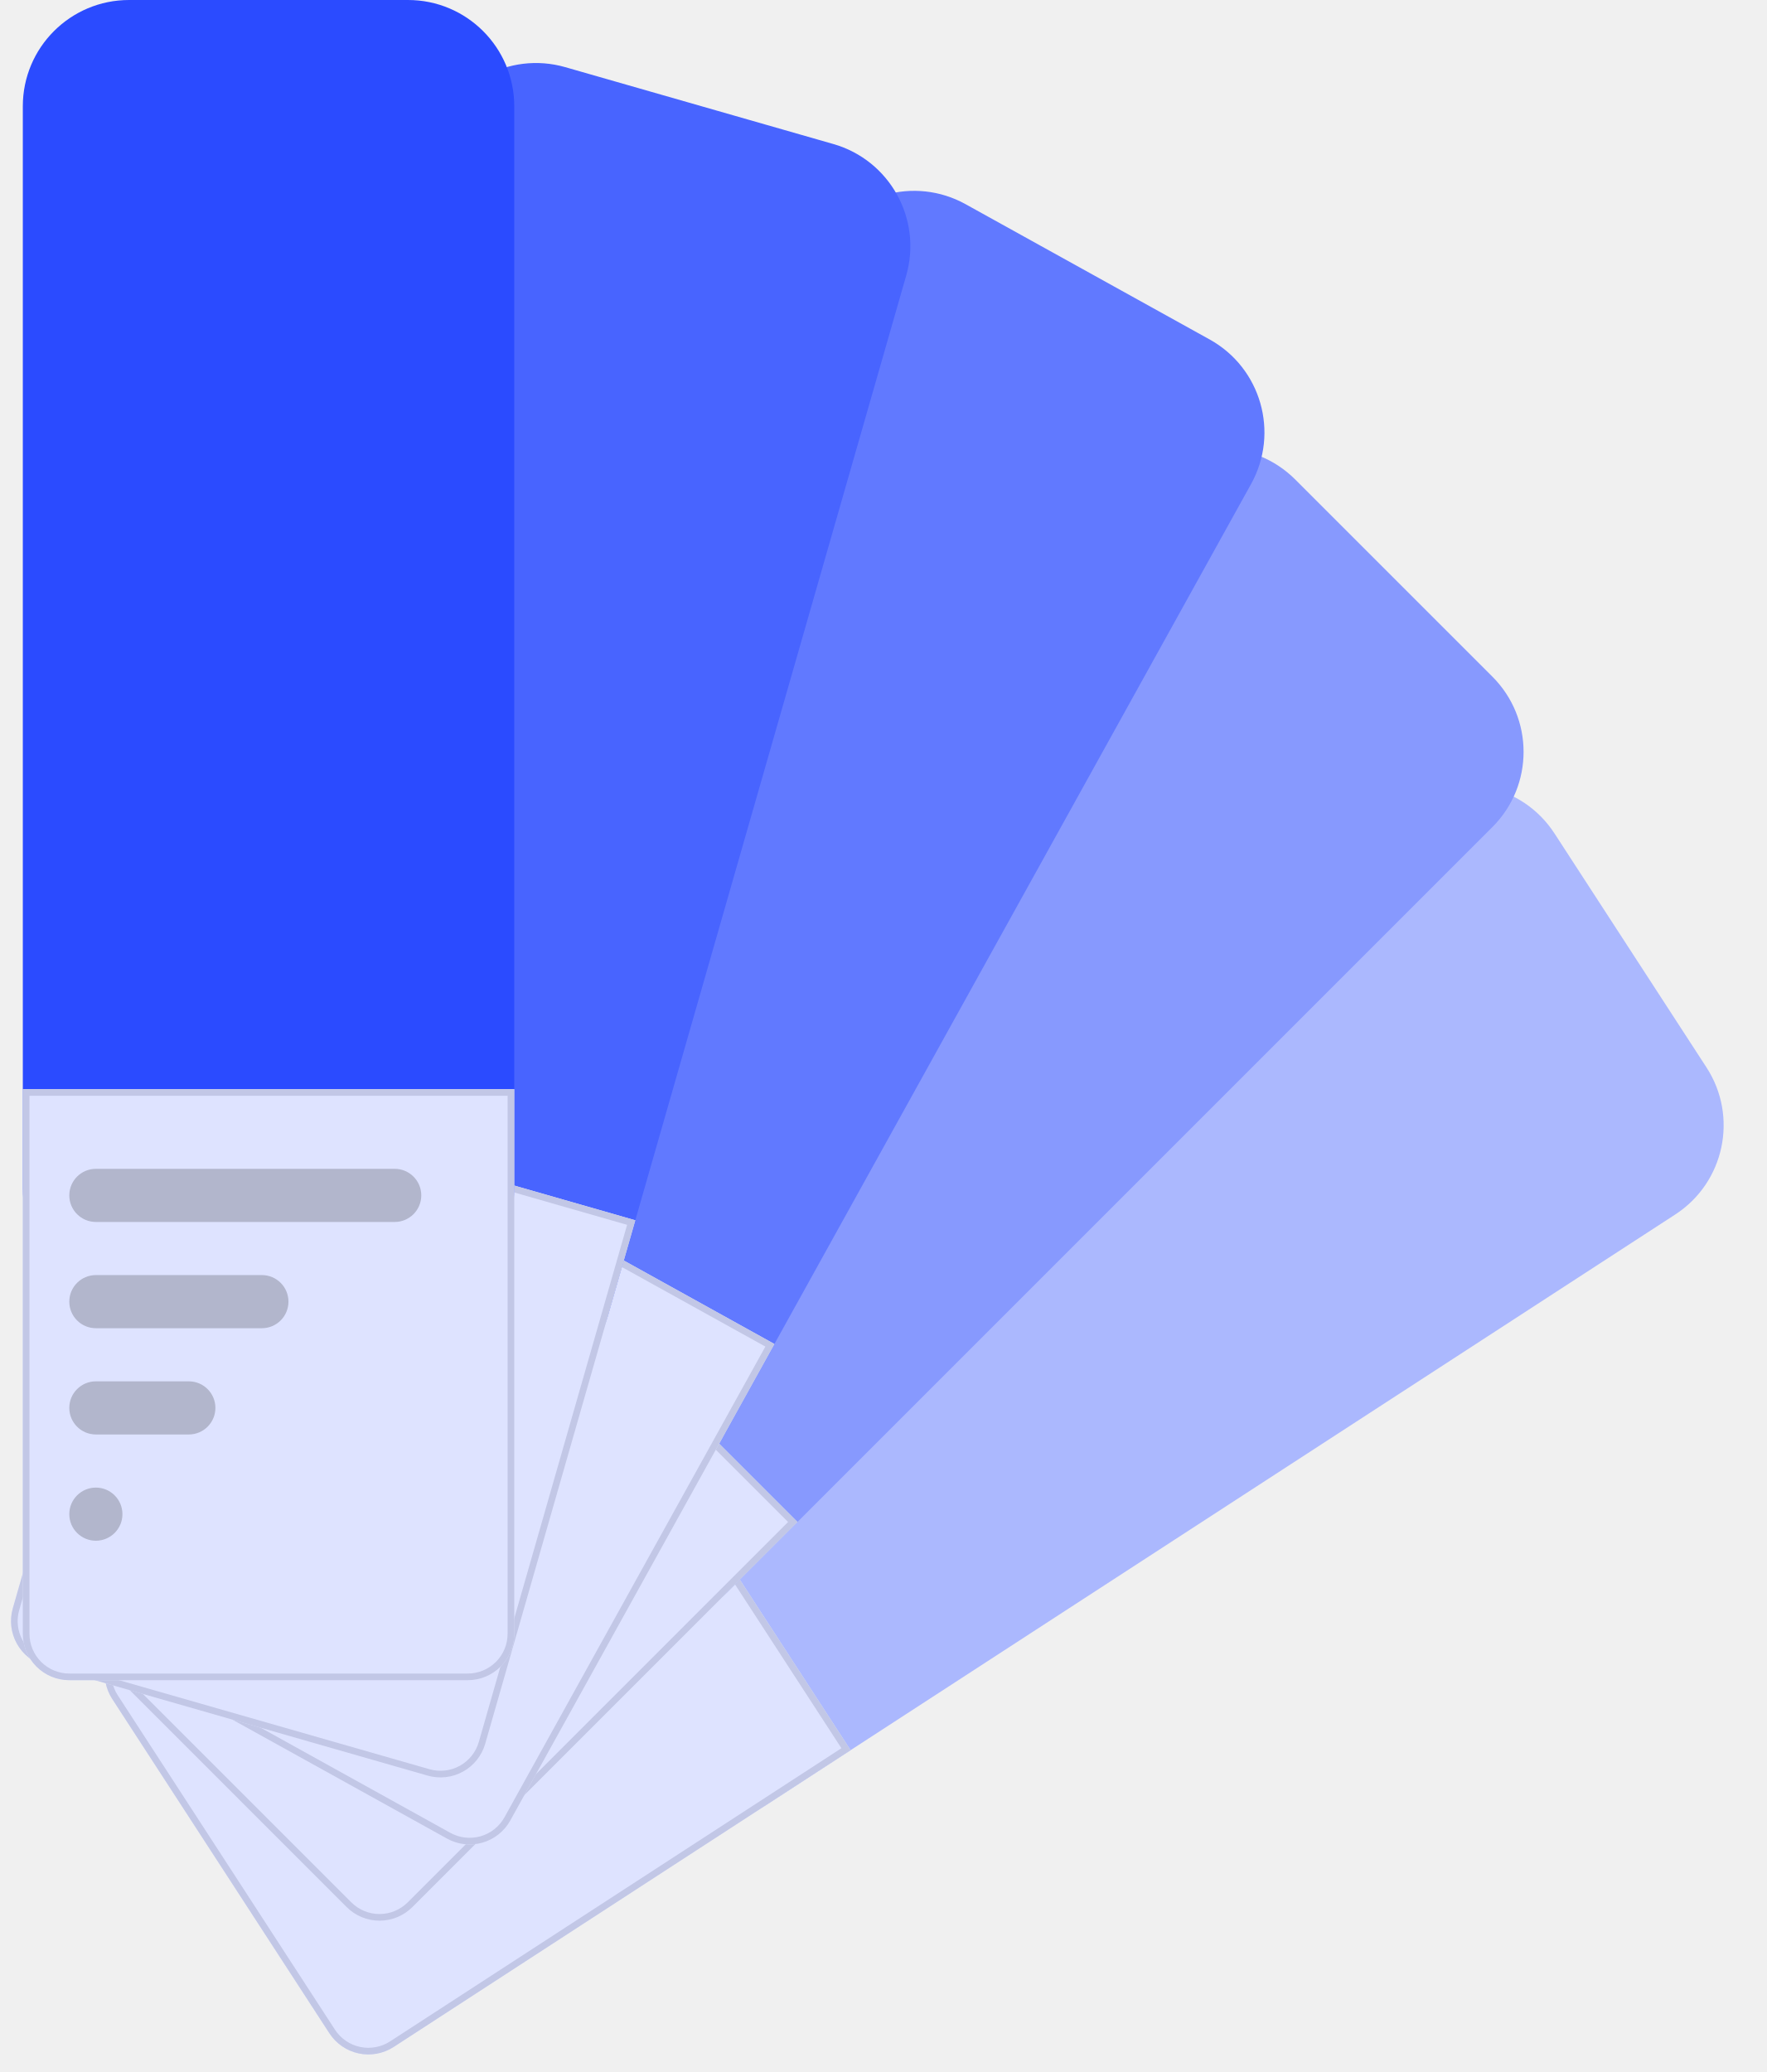
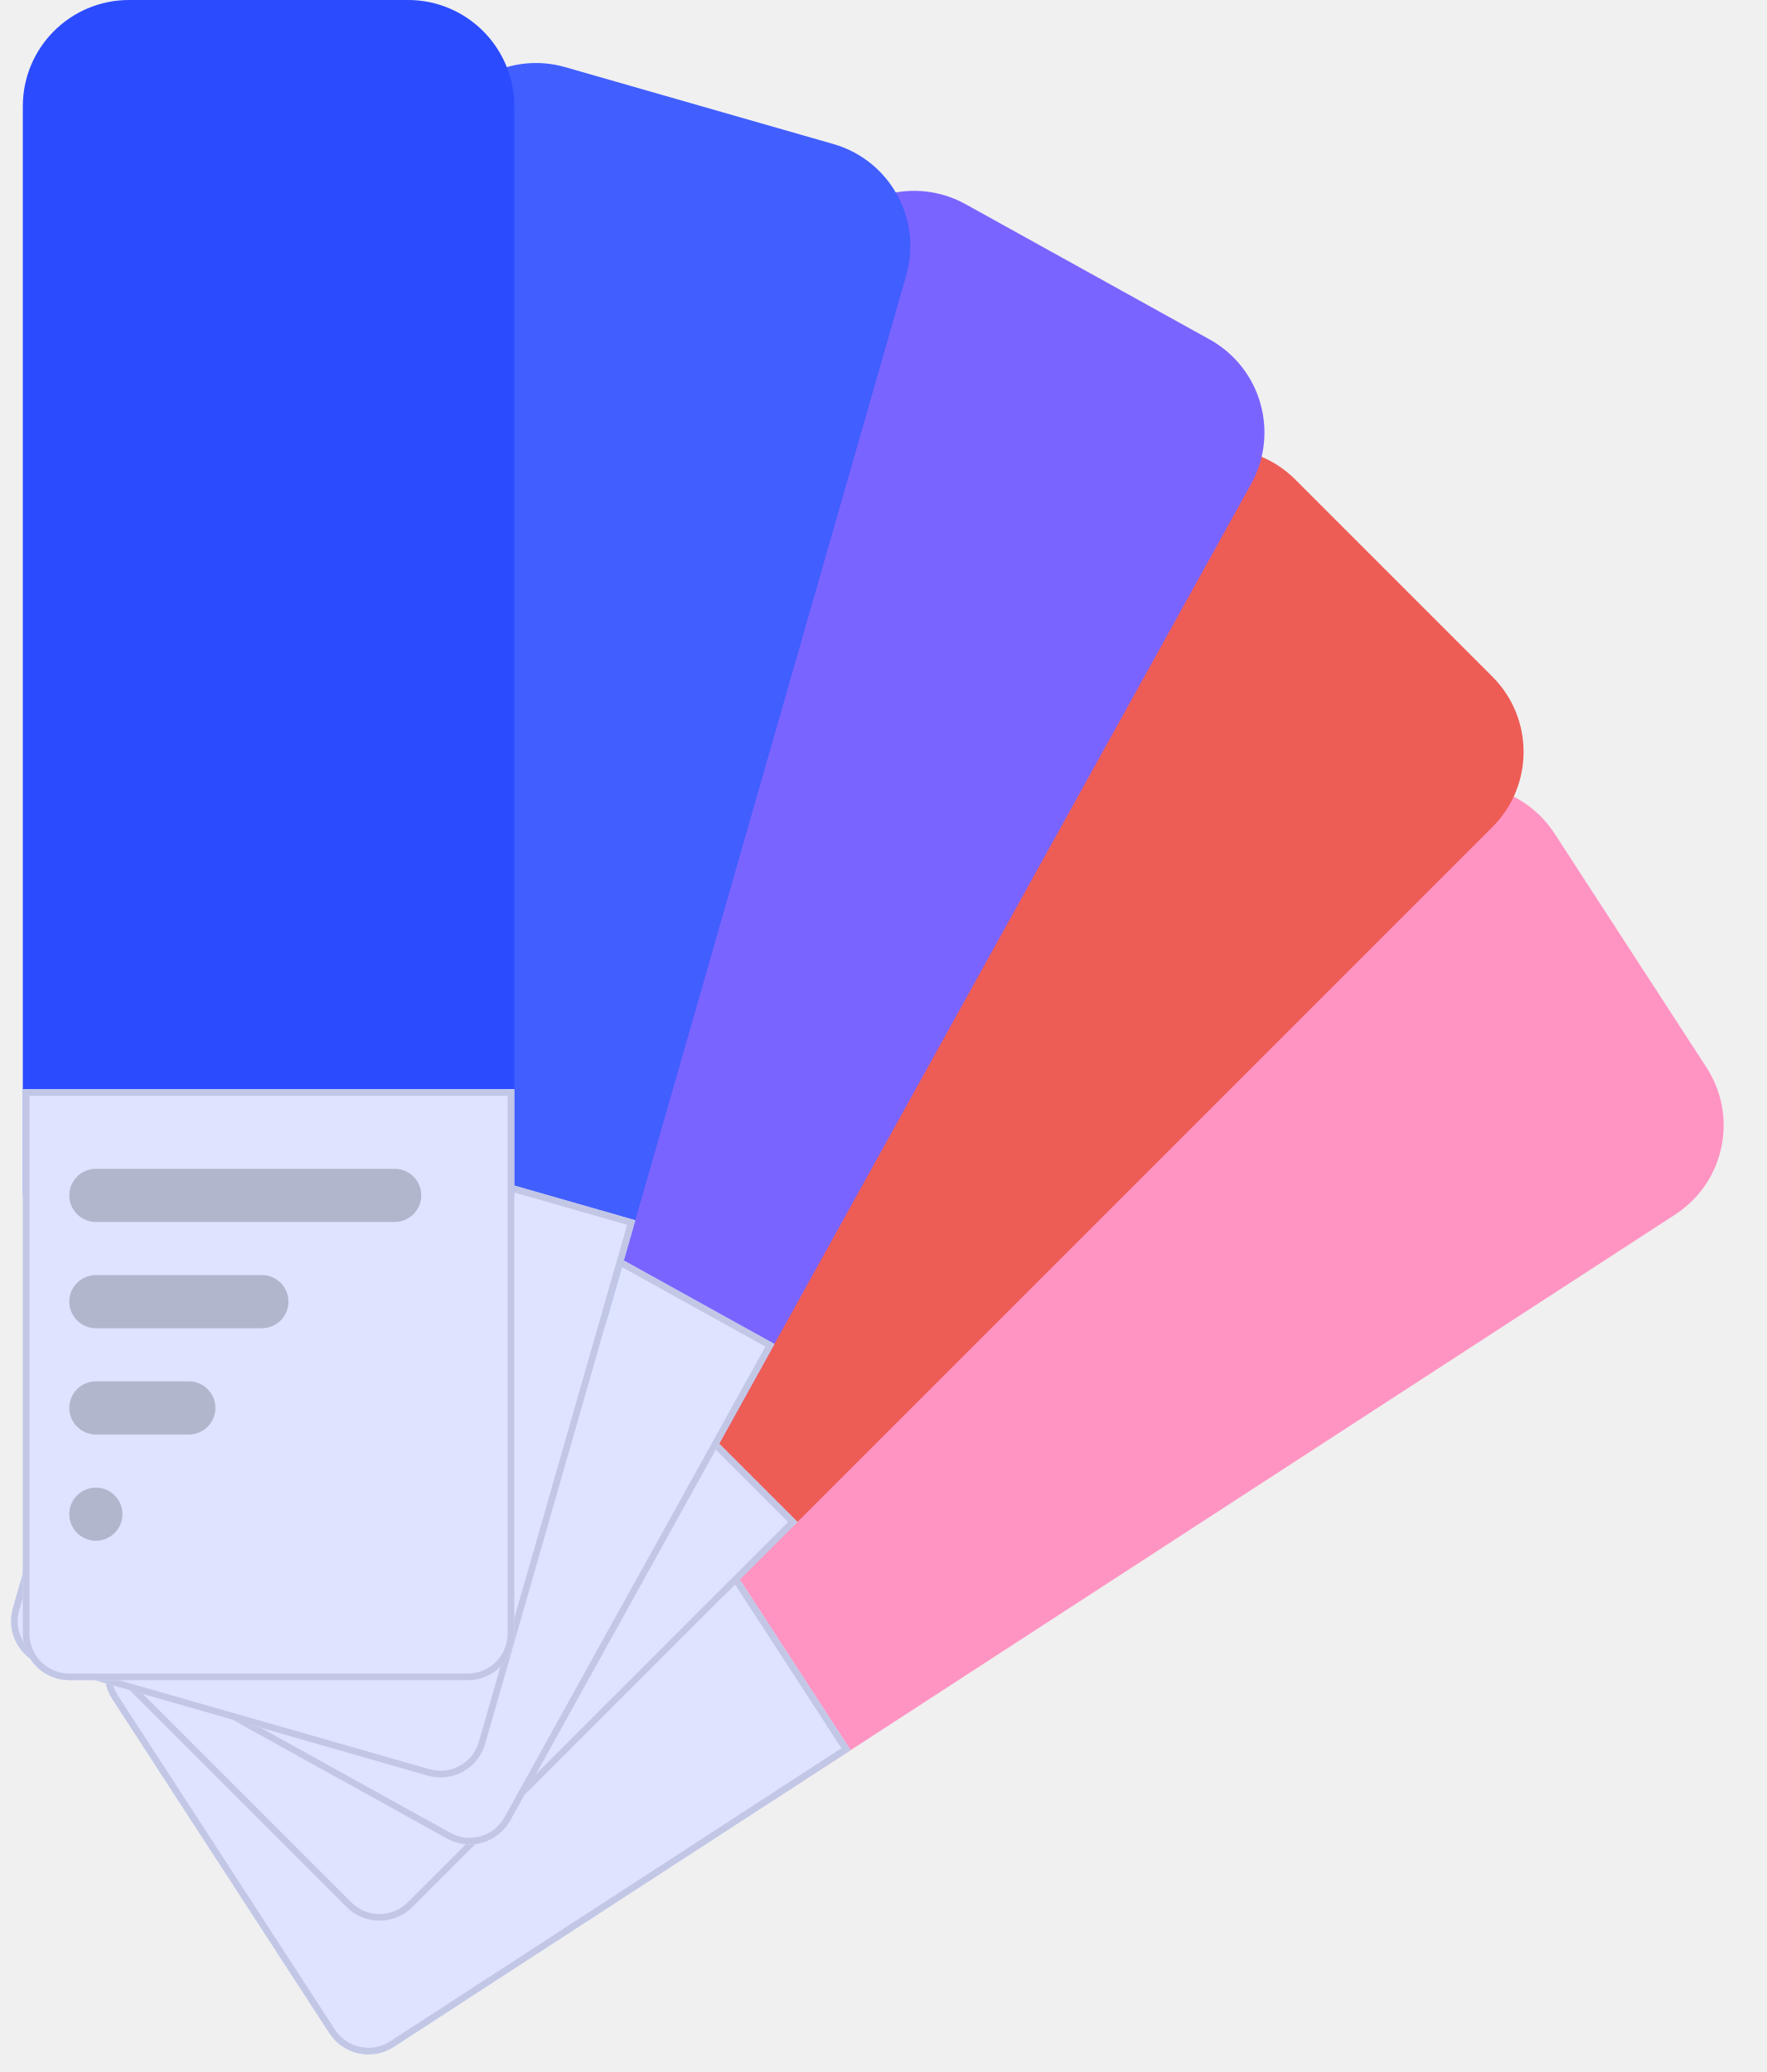
<svg xmlns="http://www.w3.org/2000/svg" width="266" height="312" viewBox="0 0 266 312" fill="none">
  <g clip-path="url(#clip0_17_3200)">
-     <path d="M256.962 160.733L234.072 125.495C229.256 118.081 219.341 115.975 211.928 120.791L75.171 209.626C67.757 214.442 65.651 224.356 70.467 231.77L93.357 267.008C98.172 274.422 108.087 276.528 115.501 271.712L252.258 182.877C259.671 178.061 261.777 168.147 256.962 160.733Z" fill="#ABB8FE" />
+     <path d="M256.962 160.733L234.072 125.495C229.256 118.081 219.341 115.975 211.928 120.791L75.171 209.626C67.757 214.442 65.651 224.356 70.467 231.77L93.357 267.008C98.172 274.422 108.087 276.528 115.501 271.712L252.258 182.877C259.671 178.061 261.777 168.147 256.962 160.733Z" fill="#FF94C2" />
    <path d="M87.754 201.452L128.084 263.538L59.286 308.228C57.728 309.239 55.833 309.591 54.016 309.205C52.199 308.819 50.61 307.727 49.598 306.17L16.898 255.83C15.886 254.272 15.534 252.376 15.921 250.559C16.306 248.743 17.398 247.153 18.956 246.142L87.754 201.452Z" fill="#DEE3FF" />
    <path d="M87.607 202.144L127.392 263.391L59.014 307.808C57.568 308.748 55.807 309.074 54.12 308.716C52.433 308.357 50.958 307.343 50.018 305.897L17.318 255.557C16.853 254.841 16.533 254.04 16.377 253.2C16.222 252.361 16.233 251.499 16.41 250.663C16.769 248.976 17.783 247.501 19.229 246.561L87.607 202.144Z" stroke="#C2C7E6" stroke-width="1" />
    <path d="M83.881 246.915L70.256 225.94C69.052 224.087 66.574 223.56 64.72 224.764C62.867 225.968 62.34 228.447 63.544 230.3L77.169 251.275C78.373 253.129 80.852 253.655 82.705 252.451C84.559 251.247 85.085 248.769 83.881 246.915Z" fill="black" fill-opacity="0.2" />
    <path d="M64.462 246.407L56.832 234.661C55.628 232.807 53.15 232.281 51.296 233.485C49.443 234.689 48.916 237.167 50.12 239.021L57.75 250.767C58.954 252.62 61.433 253.147 63.286 251.943C65.14 250.739 65.666 248.26 64.462 246.407Z" fill="black" fill-opacity="0.2" />
    <path d="M42.233 248.916C44.086 247.712 44.612 245.234 43.408 243.38C42.205 241.527 39.726 241 37.873 242.204C36.019 243.408 35.492 245.887 36.697 247.74C37.901 249.594 40.379 250.12 42.233 248.916Z" fill="black" fill-opacity="0.2" />
-     <path d="M224.733 101.9L195.034 72.202C188.786 65.954 178.655 65.954 172.407 72.202L57.149 187.46C50.9 193.709 50.9 203.839 57.149 210.088L86.847 239.786C93.096 246.035 103.226 246.035 109.474 239.786L224.733 124.528C230.981 118.279 230.981 108.149 224.733 101.9Z" fill="#8799FE" />
+     <path d="M224.733 101.9L195.034 72.202C188.786 65.954 178.655 65.954 172.407 72.202L57.149 187.46C50.9 193.709 50.9 203.839 57.149 210.088L86.847 239.786C93.096 246.035 103.226 246.035 109.474 239.786L224.733 124.528C230.981 118.279 230.981 108.149 224.733 101.9Z" fill="#EE5C56" />
    <path d="M67.754 176.854L120.08 229.18L62.097 287.163C60.784 288.476 59.004 289.213 57.147 289.213C55.291 289.213 53.51 288.476 52.198 287.163L9.771 244.737C8.458 243.424 7.721 241.644 7.721 239.787C7.721 237.93 8.458 236.15 9.771 234.837L67.754 176.854Z" fill="#DEE3FF" />
    <path d="M67.754 177.562L119.373 229.18L61.743 286.81C60.525 288.029 58.871 288.713 57.147 288.713C55.423 288.713 53.77 288.029 52.551 286.81L10.125 244.383C9.521 243.78 9.042 243.063 8.716 242.274C8.389 241.486 8.221 240.641 8.221 239.787C8.221 238.063 8.906 236.41 10.125 235.191L67.754 177.562Z" stroke="#C2C7E6" />
    <path d="M98.867 224.938L67.047 193.118C65.485 191.556 62.952 191.556 61.39 193.118C59.828 194.68 59.828 197.213 61.39 198.775L93.21 230.595C94.772 232.157 97.305 232.157 98.867 230.595C100.429 229.033 100.429 226.5 98.867 224.938Z" fill="black" fill-opacity="0.2" />
    <path d="M73.41 222.109L55.733 204.431C54.171 202.869 51.638 202.869 50.076 204.431C48.514 205.994 48.514 208.526 50.076 210.088L67.754 227.766C69.316 229.328 71.848 229.328 73.41 227.766C74.972 226.204 74.972 223.671 73.41 222.109Z" fill="black" fill-opacity="0.2" />
    <path d="M54.32 225.645L44.42 215.745C42.858 214.183 40.325 214.183 38.763 215.745C37.201 217.308 37.201 219.84 38.763 221.402L48.663 231.302C50.225 232.864 52.758 232.864 54.32 231.302C55.882 229.74 55.882 227.207 54.32 225.645Z" fill="black" fill-opacity="0.2" />
    <path d="M33.106 232.716C34.668 231.154 34.668 228.621 33.106 227.059C31.544 225.497 29.011 225.497 27.449 227.059C25.887 228.621 25.887 231.154 27.449 232.716C29.011 234.278 31.544 234.278 33.106 232.716Z" fill="black" fill-opacity="0.2" />
-     <path d="M182.15 51.117L145.4 30.747C137.668 26.462 127.926 29.255 123.64 36.987L44.585 179.612C40.3 187.344 43.093 197.087 50.825 201.372L87.575 221.742C95.307 226.028 105.05 223.234 109.335 215.502L188.39 72.877C192.676 65.145 189.882 55.403 182.15 51.117Z" fill="#6179FF" />
+     <path d="M182.15 51.117L145.4 30.747C137.668 26.462 127.926 29.255 123.64 36.987L44.585 179.612C40.3 187.344 43.093 197.087 50.825 201.372L87.575 221.742C95.307 226.028 105.05 223.234 109.335 215.502L188.39 72.877C192.676 65.145 189.882 55.403 182.15 51.117Z" fill="#7A64FF" />
    <path d="M51.859 166.488L116.609 202.378L76.839 274.128C75.939 275.753 74.43 276.953 72.645 277.465C70.859 277.977 68.944 277.759 67.319 276.858L14.819 247.758C13.195 246.858 11.995 245.349 11.483 243.564C10.971 241.778 11.189 239.863 12.089 238.238L51.859 166.488Z" fill="#DEE3FF" />
    <path d="M52.055 167.168L115.93 202.573L76.402 273.885C75.566 275.394 74.165 276.508 72.507 276.984C70.849 277.459 69.071 277.257 67.562 276.42L15.062 247.32C14.315 246.906 13.657 246.349 13.126 245.681C12.594 245.013 12.199 244.246 11.964 243.425C11.489 241.768 11.691 239.989 12.527 238.48L52.055 167.168Z" stroke="#C2C7E6" stroke-width="1" />
    <path d="M69.779 208.448L47.904 196.323C45.971 195.252 43.536 195.95 42.464 197.883C41.393 199.816 42.091 202.252 44.024 203.323L65.899 215.448C67.832 216.52 70.268 215.821 71.339 213.888C72.411 211.955 71.712 209.52 69.779 208.448Z" fill="black" fill-opacity="0.2" />
    <path d="M52.395 217.113L40.145 210.323C38.212 209.252 35.776 209.95 34.705 211.883C33.633 213.816 34.331 216.252 36.264 217.323L48.514 224.113C50.447 225.185 52.883 224.486 53.955 222.553C55.026 220.62 54.328 218.185 52.395 217.113Z" fill="black" fill-opacity="0.2" />
    <path d="M33.945 229.763C35.016 227.83 34.318 225.395 32.385 224.323C30.452 223.252 28.016 223.95 26.945 225.883C25.873 227.816 26.572 230.252 28.505 231.323C30.438 232.395 32.873 231.696 33.945 229.763Z" fill="black" fill-opacity="0.2" />
-     <path d="M125.49 21.689L85.117 10.112C76.622 7.677 67.762 12.588 65.326 21.082L20.397 177.768C17.962 186.262 22.873 195.123 31.367 197.558L71.74 209.135C80.234 211.571 89.095 206.659 91.531 198.165L136.459 41.48C138.895 32.985 133.984 24.125 125.49 21.689Z" fill="#4864FF" />
+     <path d="M125.49 21.689L85.117 10.112C76.622 7.677 67.762 12.588 65.326 21.082L20.397 177.768C17.962 186.262 22.873 195.123 31.367 197.558L71.74 209.135C80.234 211.571 89.095 206.659 91.531 198.165L136.459 41.48C138.895 32.985 133.984 24.125 125.49 21.689Z" fill="#415EFF" />
    <path d="M24.531 163.35L95.665 183.747L73.062 262.571C72.551 264.355 71.351 265.864 69.727 266.764C68.103 267.664 66.189 267.882 64.404 267.37L6.728 250.832C4.944 250.32 3.436 249.12 2.535 247.497C1.635 245.873 1.417 243.958 1.929 242.174L24.531 163.35Z" fill="#DEE3FF" />
    <path d="M24.875 163.969L95.047 184.09L72.583 262.433C72.108 264.09 70.993 265.491 69.486 266.326C67.978 267.162 66.2 267.365 64.543 266.89L6.867 250.351C6.047 250.116 5.28 249.722 4.612 249.19C3.944 248.659 3.388 248.001 2.974 247.254C2.138 245.747 1.935 243.969 2.411 242.312L24.875 163.969Z" stroke="#C2C7E6" />
    <path d="M51.42 200.188L27.388 193.297C25.265 192.688 23.049 193.916 22.44 196.04C21.831 198.163 23.059 200.379 25.183 200.987L49.215 207.878C51.338 208.487 53.553 207.259 54.162 205.136C54.771 203.012 53.543 200.797 51.42 200.188Z" fill="black" fill-opacity="0.2" />
    <path d="M36.435 212.537L22.978 208.678C20.854 208.069 18.639 209.297 18.03 211.42C17.421 213.544 18.649 215.759 20.773 216.368L34.23 220.227C36.354 220.836 38.569 219.608 39.178 217.484C39.787 215.361 38.559 213.146 36.435 212.537Z" fill="black" fill-opacity="0.2" />
    <path d="M21.31 229.005C21.919 226.882 20.691 224.667 18.568 224.058C16.444 223.449 14.229 224.677 13.62 226.8C13.011 228.924 14.239 231.139 16.363 231.748C18.486 232.357 20.701 231.129 21.31 229.005Z" fill="black" fill-opacity="0.2" />
    <path d="M61.435 0H19.436C10.599 0 3.436 7.163 3.436 16V179C3.436 187.837 10.599 195 19.436 195H61.435C70.272 195 77.436 187.837 77.436 179V16C77.436 7.163 70.272 0 61.435 0Z" fill="#2B4BFF" />
    <path d="M3.436 164.001H77.436V246.001C77.436 247.857 76.698 249.638 75.385 250.951C74.073 252.263 72.292 253.001 70.436 253.001H10.435C8.579 253.001 6.799 252.263 5.486 250.951C4.173 249.638 3.436 247.857 3.436 246.001V164.001Z" fill="#DEE3FF" />
    <path d="M3.936 164.501H76.936V246.001C76.936 247.725 76.251 249.378 75.032 250.597C73.813 251.816 72.159 252.501 70.436 252.501H10.435C9.582 252.501 8.737 252.333 7.948 252.006C7.159 251.68 6.443 251.201 5.839 250.597C4.62 249.378 3.936 247.725 3.936 246.001V164.501Z" stroke="#C2C7E6" />
    <path d="M59.435 176.001H14.435C12.226 176.001 10.435 177.792 10.435 180.001C10.435 182.21 12.226 184.001 14.435 184.001H59.435C61.645 184.001 63.435 182.21 63.435 180.001C63.435 177.792 61.645 176.001 59.435 176.001Z" fill="black" fill-opacity="0.2" />
    <path d="M39.435 192.001H14.435C12.226 192.001 10.435 193.792 10.435 196.001C10.435 198.21 12.226 200.001 14.435 200.001H39.435C41.645 200.001 43.435 198.21 43.435 196.001C43.435 193.792 41.645 192.001 39.435 192.001Z" fill="black" fill-opacity="0.2" />
    <path d="M28.436 208.001H14.435C12.226 208.001 10.435 209.792 10.435 212.001C10.435 214.21 12.226 216.001 14.435 216.001H28.436C30.645 216.001 32.435 214.21 32.435 212.001C32.435 209.792 30.645 208.001 28.436 208.001Z" fill="black" fill-opacity="0.2" />
    <path d="M18.436 228.001C18.436 225.792 16.645 224.001 14.435 224.001C12.226 224.001 10.435 225.792 10.435 228.001C10.435 230.21 12.226 232.001 14.435 232.001C16.645 232.001 18.436 230.21 18.436 228.001Z" fill="black" fill-opacity="0.2" />
  </g>
  <defs>
    <clipPath id="clip0_17_3200">
      <rect width="265.679" height="311.856" fill="white" />
    </clipPath>
  </defs>
</svg>
